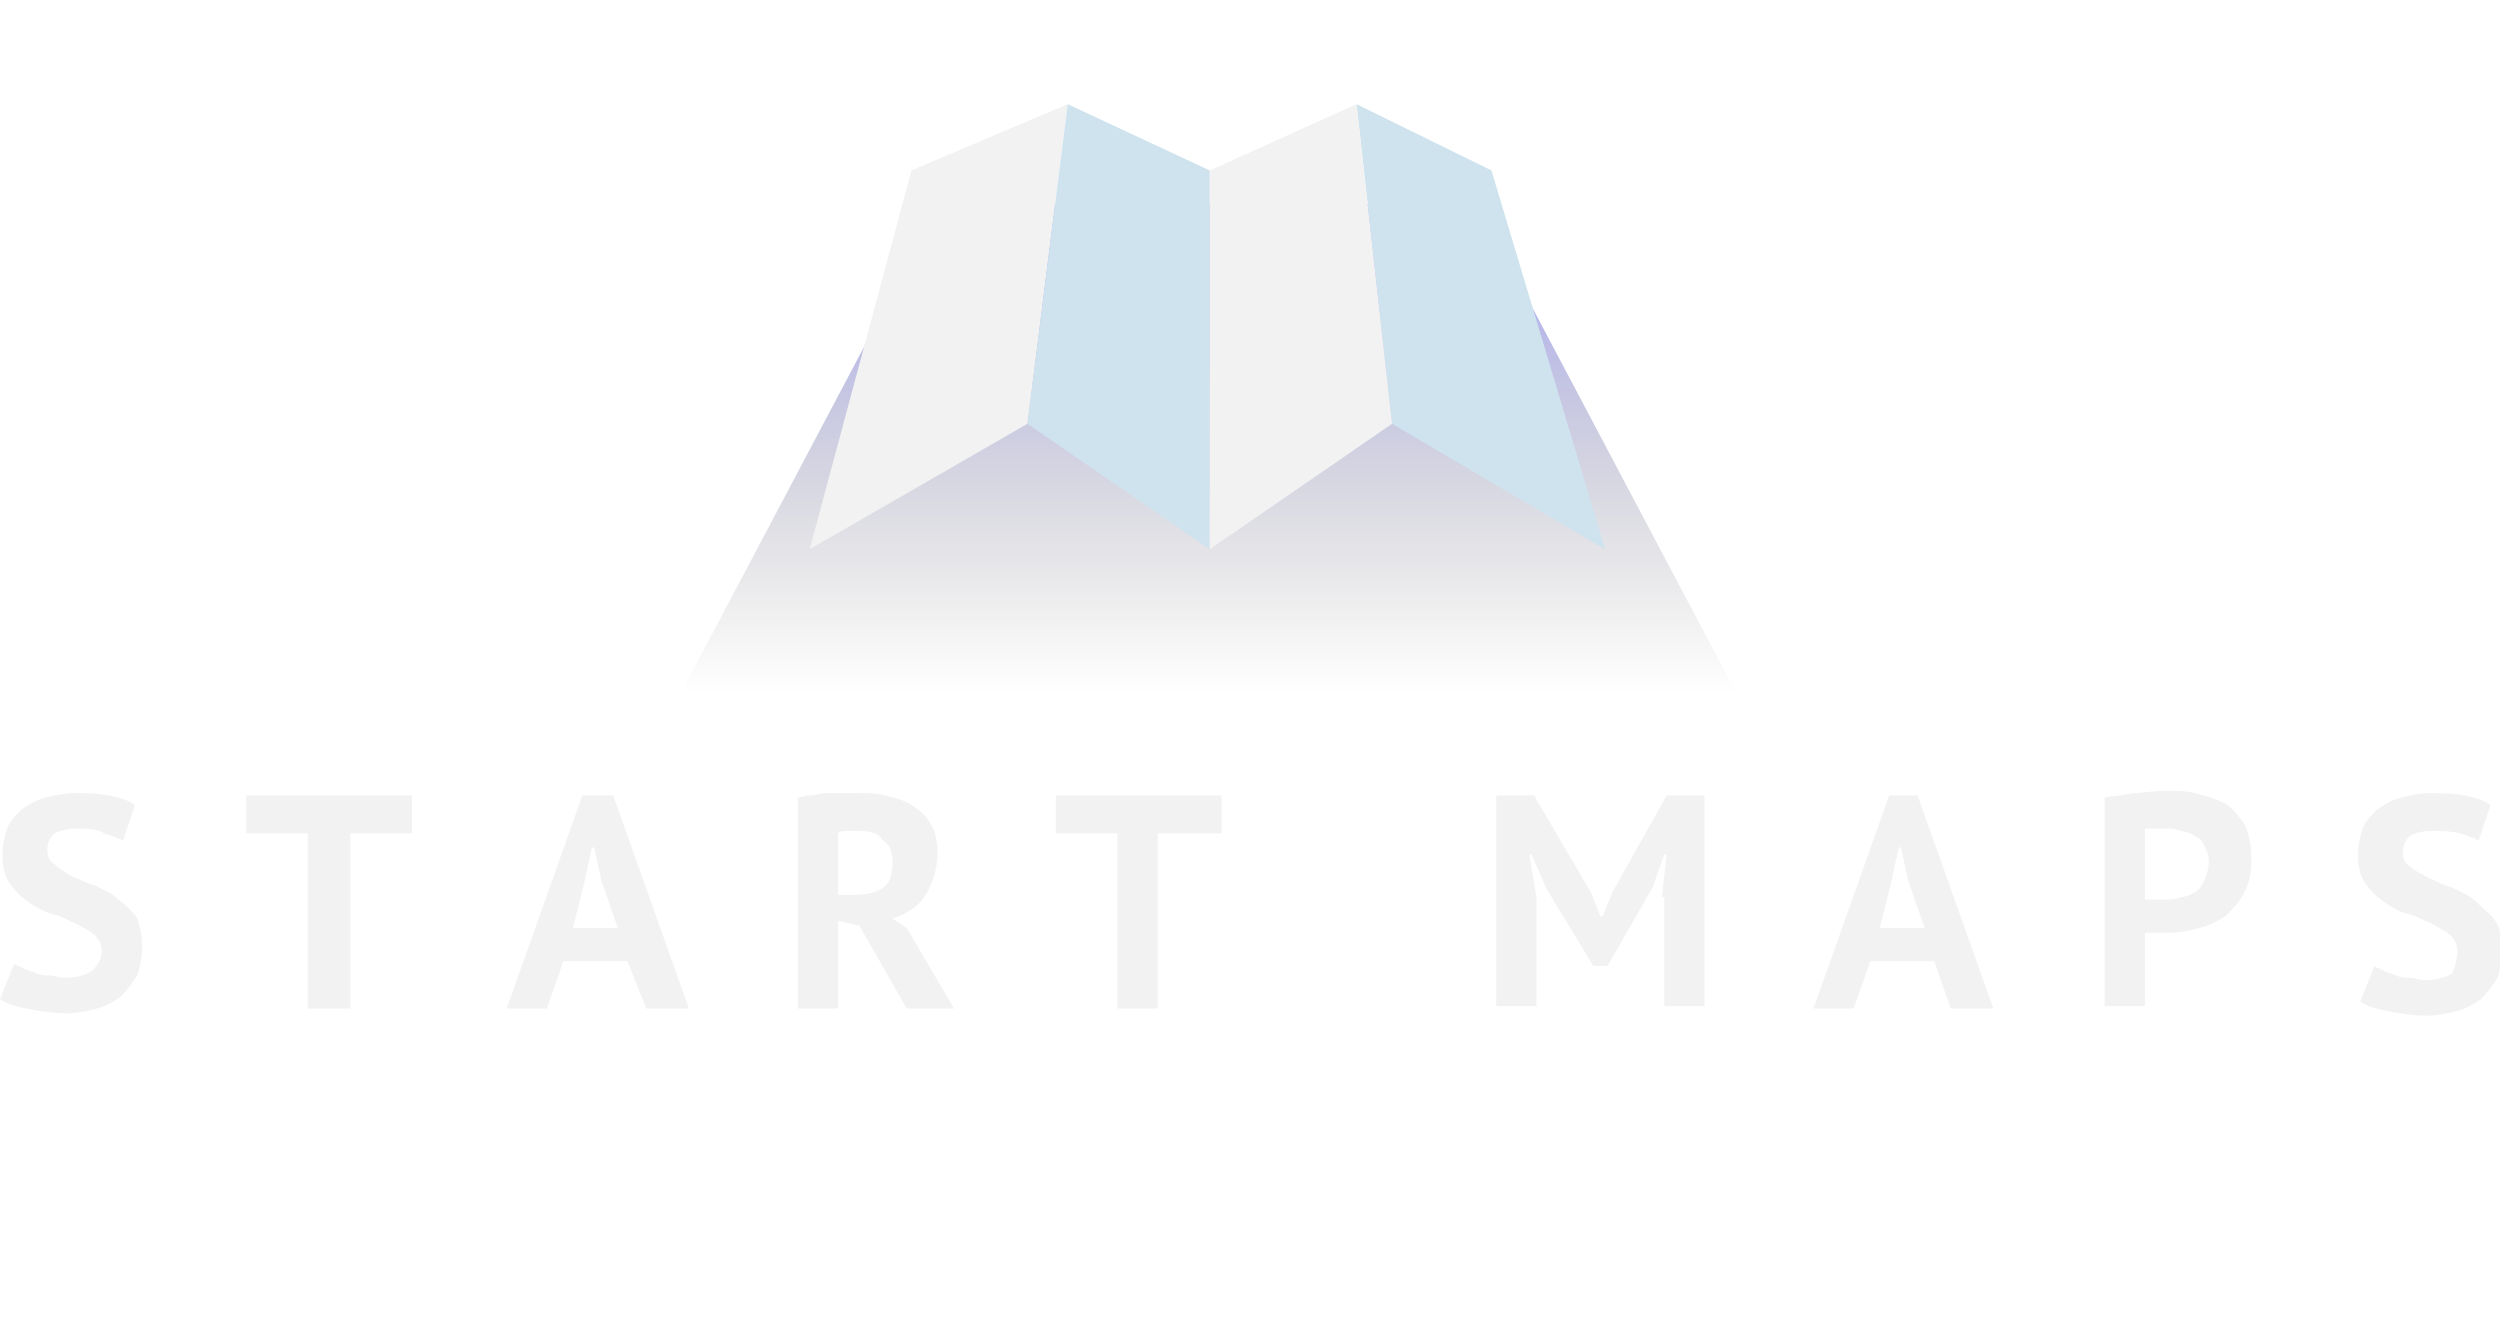
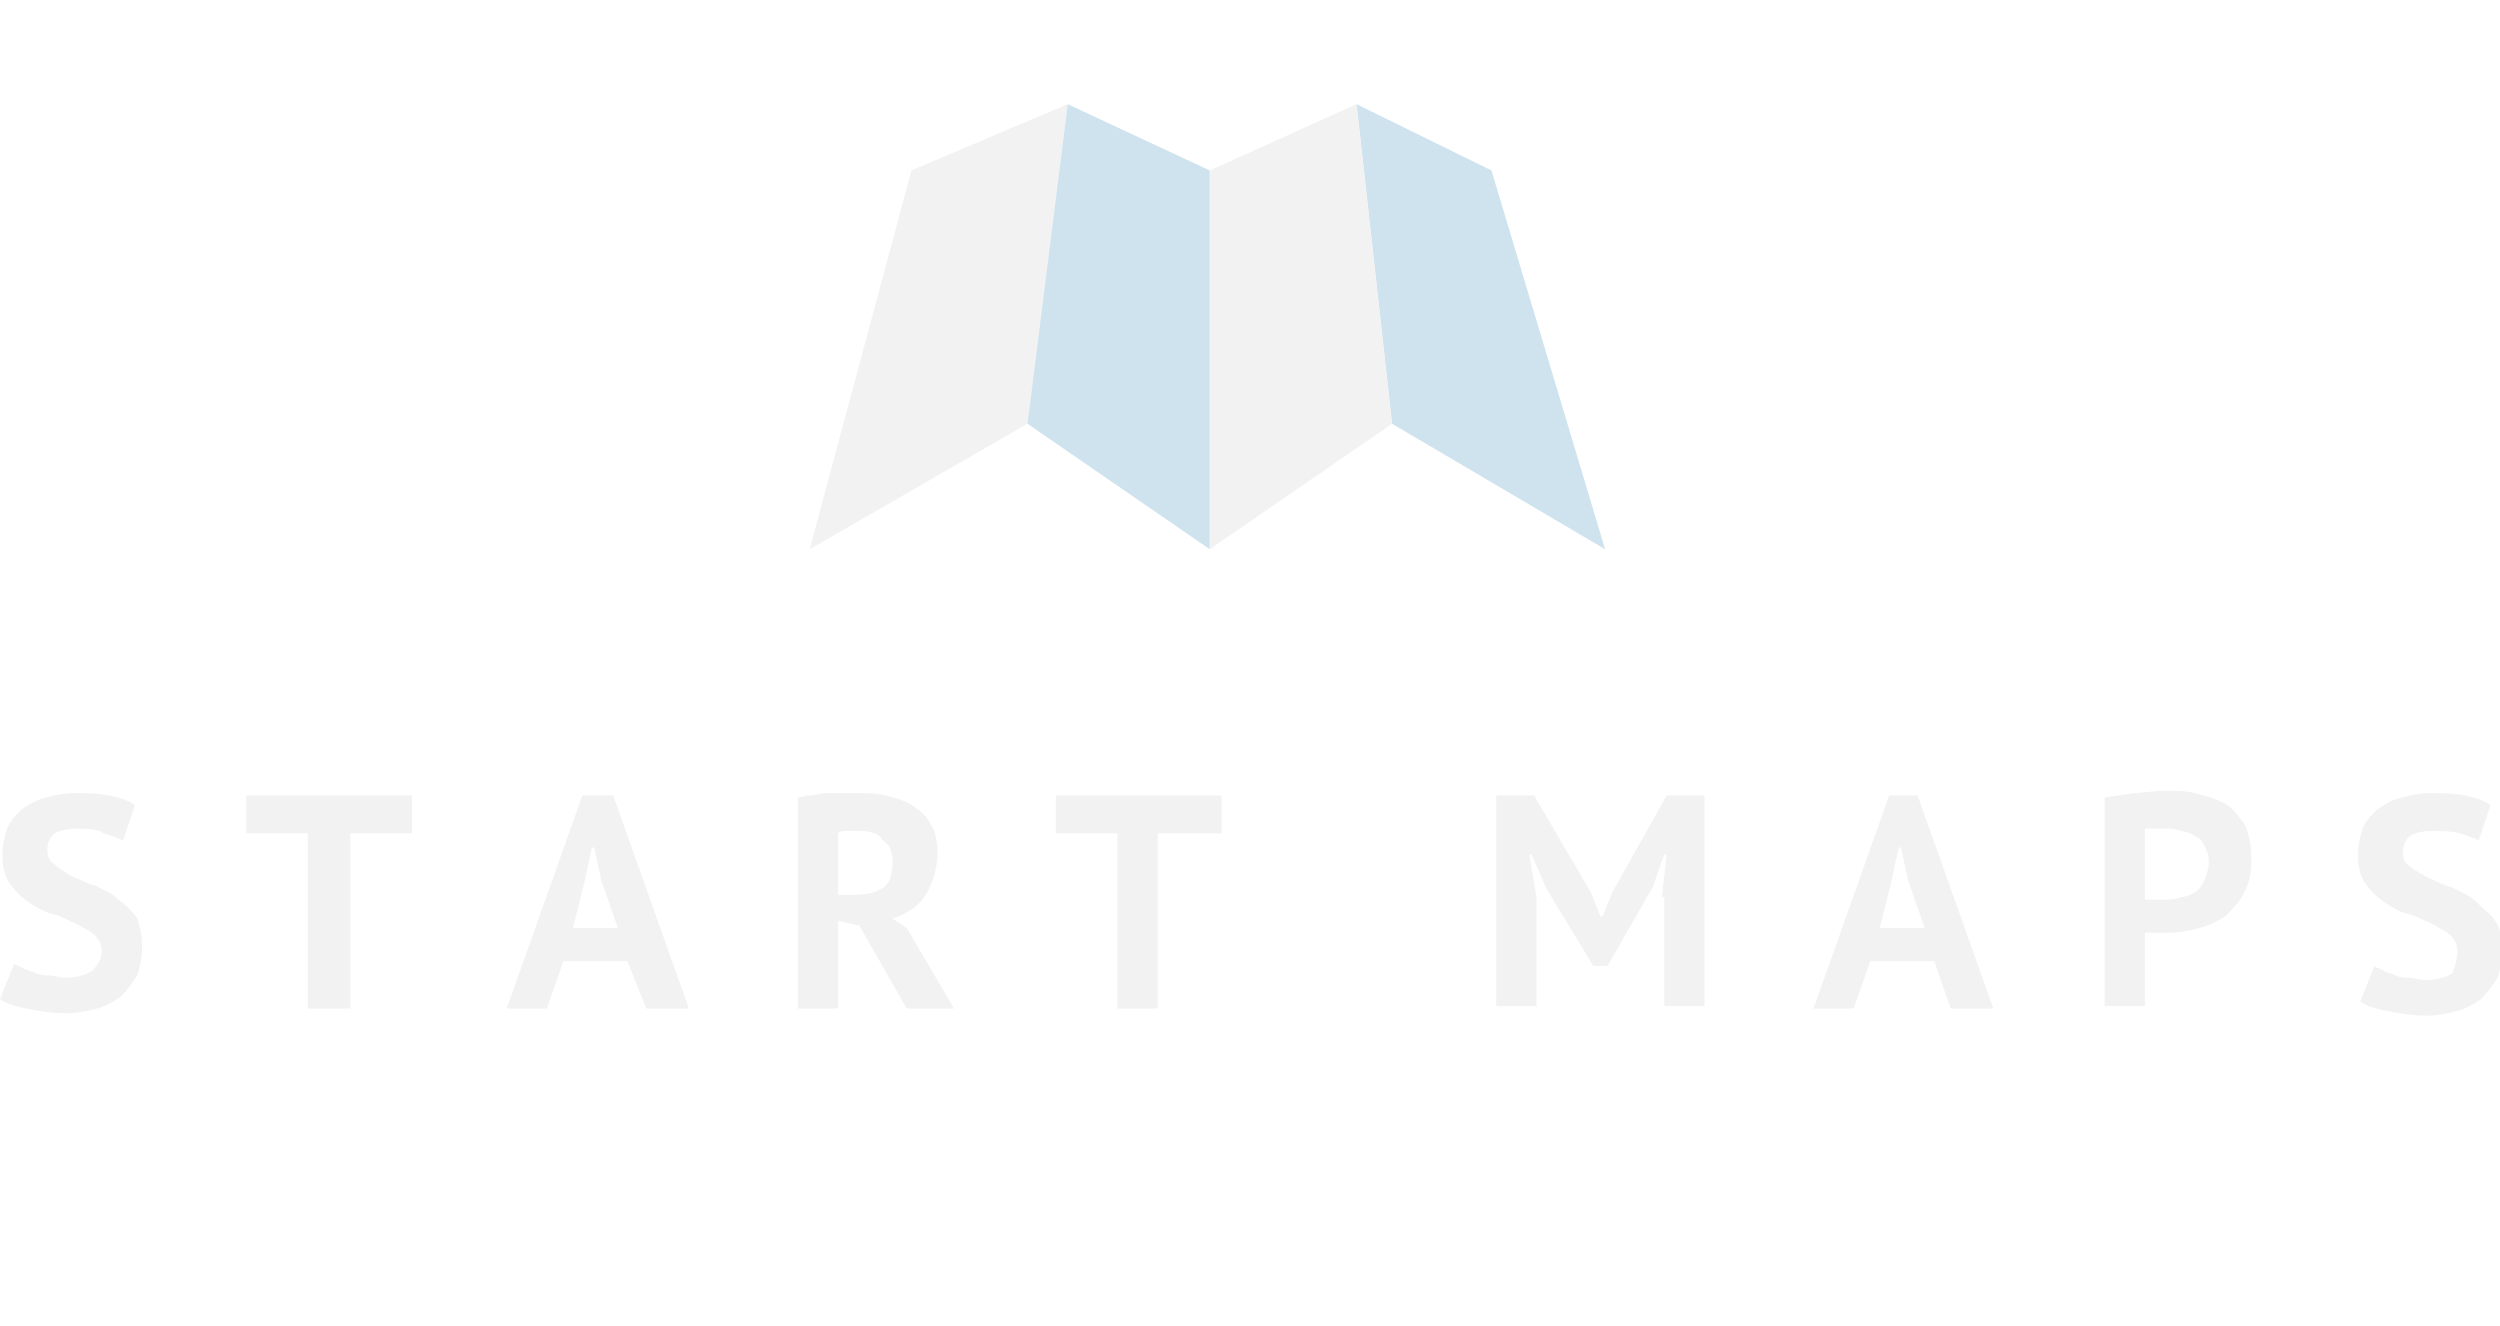
<svg xmlns="http://www.w3.org/2000/svg" version="1.1" id="レイヤー_1" x="0px" y="0px" viewBox="0 0 105.6 56" enable-background="new 0 0 105.6 56" xml:space="preserve">
-   <linearGradient id="SVGID_1_" gradientUnits="userSpaceOnUse" x1="51.067" y1="12.369" x2="51.067" y2="29.327">
-     <stop offset="0" style="stop-color:#0000CC;stop-opacity:0.3" />
-     <stop offset="1.764286e-02" style="stop-color:#0000C6;stop-opacity:0.295" />
-     <stop offset="0.216" style="stop-color:#00008B;stop-opacity:0.235" />
-     <stop offset="0.406" style="stop-color:#000059;stop-opacity:0.178" />
-     <stop offset="0.585" style="stop-color:#000032;stop-opacity:0.125" />
-     <stop offset="0.749" style="stop-color:#000017;stop-opacity:7.545595e-02" />
-     <stop offset="0.892" style="stop-color:#000006;stop-opacity:3.238717e-02" />
-     <stop offset="1" style="stop-color:#000000;stop-opacity:0" />
-   </linearGradient>
-   <polygon fill="url(#SVGID_1_)" points="62.4,8.6 51.1,8.6 51.1,8.6 39.7,8.6 24.3,37.7 51.1,37.7 51.1,37.7 77.8,37.7 " />
  <g>
    <path fill="#F2F2F2" d="M4.3,40.2c0-0.3-0.1-0.5-0.3-0.7c-0.2-0.2-0.5-0.3-0.8-0.5c-0.3-0.1-0.6-0.3-1-0.4c-0.4-0.1-0.7-0.3-1-0.5   s-0.6-0.5-0.8-0.8c-0.2-0.3-0.3-0.7-0.3-1.2c0-0.4,0.1-0.8,0.2-1.1c0.1-0.3,0.4-0.6,0.6-0.8c0.3-0.2,0.6-0.4,1-0.5   c0.4-0.1,0.8-0.2,1.2-0.2c0.5,0,1,0,1.5,0.1c0.5,0.1,0.8,0.2,1.1,0.4l-0.5,1.5c-0.2-0.1-0.5-0.2-0.8-0.3C4.1,35,3.6,35,3.2,35   c-0.4,0-0.7,0.1-0.9,0.2C2.1,35.4,2,35.6,2,35.9c0,0.3,0.1,0.5,0.3,0.6C2.5,36.7,2.7,36.8,3,37c0.3,0.1,0.6,0.3,1,0.4   c0.4,0.2,0.7,0.3,1,0.6c0.3,0.2,0.6,0.5,0.8,0.8C5.9,39.1,6,39.5,6,40c0,0.5-0.1,0.9-0.2,1.2c-0.2,0.3-0.4,0.6-0.7,0.9   c-0.3,0.2-0.6,0.4-1,0.5c-0.4,0.1-0.8,0.2-1.3,0.2c-0.6,0-1.2-0.1-1.7-0.2c-0.5-0.1-0.8-0.2-1.1-0.4l0.6-1.5   c0.1,0.1,0.2,0.1,0.4,0.2c0.1,0.1,0.3,0.1,0.5,0.2c0.2,0.1,0.4,0.1,0.6,0.1c0.2,0,0.4,0.1,0.6,0.1c0.5,0,0.9-0.1,1.2-0.3   C4.1,40.8,4.3,40.5,4.3,40.2z" />
    <path fill="#F2F2F2" d="M17.4,35.2h-2.6v7.4H13v-7.4h-2.6v-1.6h7V35.2z" />
    <path fill="#F2F2F2" d="M26.5,40.6h-2.7l-0.7,2h-1.7l3.2-9h1.3l3.2,9h-1.8L26.5,40.6z M24.2,39.2h1.9l-0.7-2l-0.3-1.4h-0.1   l-0.3,1.4L24.2,39.2z" />
    <path fill="#F2F2F2" d="M33.6,33.7c0.2,0,0.4-0.1,0.6-0.1c0.2,0,0.5-0.1,0.7-0.1c0.2,0,0.4,0,0.7,0c0.2,0,0.4,0,0.6,0   c0.4,0,0.8,0,1.2,0.1c0.4,0.1,0.8,0.2,1.1,0.4c0.3,0.2,0.6,0.4,0.8,0.8c0.2,0.3,0.3,0.7,0.3,1.2c0,0.7-0.2,1.3-0.5,1.8   c-0.3,0.5-0.8,0.8-1.4,1l0.6,0.4l2,3.4h-2l-2-3.5l-0.9-0.2v3.7h-1.7V33.7z M36.3,35.1c-0.2,0-0.4,0-0.5,0c-0.2,0-0.3,0-0.4,0.1v2.6   h0.7c0.5,0,0.9-0.1,1.2-0.3c0.3-0.2,0.4-0.6,0.4-1.1c0-0.4-0.1-0.7-0.4-0.9C37.1,35.2,36.8,35.1,36.3,35.1z" />
    <path fill="#F2F2F2" d="M51.5,35.2h-2.6v7.4h-1.7v-7.4h-2.6v-1.6h7V35.2z" />
    <path fill="#F2F2F2" d="M70.2,37.9l0.2-1.8h-0.1l-0.5,1.4l-1.9,3.3h-0.6l-2-3.3l-0.6-1.4h-0.1l0.3,1.8v4.6h-1.7v-8.9h1.6l2.4,4.1   l0.4,1h0.1l0.4-1l2.3-4.1h1.6v8.9h-1.7V37.9z" />
    <path fill="#F2F2F2" d="M81.7,40.6H79l-0.7,2h-1.7l3.2-9H81l3.2,9h-1.8L81.7,40.6z M79.4,39.2h1.9l-0.7-2l-0.3-1.4h-0.1l-0.3,1.4   L79.4,39.2z" />
    <path fill="#F2F2F2" d="M88.9,33.7c0.4-0.1,0.8-0.1,1.2-0.2c0.4,0,0.9-0.1,1.3-0.1c0.4,0,0.9,0,1.3,0.1c0.4,0.1,0.8,0.2,1.2,0.4   c0.4,0.2,0.6,0.5,0.9,0.9c0.2,0.4,0.3,0.9,0.3,1.5c0,0.6-0.1,1-0.3,1.4c-0.2,0.4-0.5,0.7-0.8,1c-0.3,0.2-0.7,0.4-1.1,0.5   c-0.4,0.1-0.8,0.2-1.3,0.2c0,0-0.1,0-0.2,0s-0.2,0-0.3,0c-0.1,0-0.2,0-0.3,0c-0.1,0-0.2,0-0.2,0v3.1h-1.7V33.7z M91.5,35   c-0.2,0-0.3,0-0.5,0c-0.2,0-0.3,0-0.4,0V38c0,0,0.1,0,0.2,0c0.1,0,0.1,0,0.2,0c0.1,0,0.2,0,0.2,0c0.1,0,0.1,0,0.2,0   c0.2,0,0.5,0,0.7-0.1c0.2,0,0.4-0.1,0.6-0.2c0.2-0.1,0.3-0.3,0.4-0.5c0.1-0.2,0.2-0.5,0.2-0.8c0-0.3-0.1-0.5-0.2-0.7   c-0.1-0.2-0.2-0.3-0.4-0.4c-0.2-0.1-0.4-0.2-0.6-0.2C91.9,35,91.7,35,91.5,35z" />
    <path fill="#F2F2F2" d="M103.8,40.2c0-0.3-0.1-0.5-0.3-0.7c-0.2-0.2-0.5-0.3-0.8-0.5c-0.3-0.1-0.6-0.3-1-0.4   c-0.4-0.1-0.7-0.3-1-0.5s-0.6-0.5-0.8-0.8c-0.2-0.3-0.3-0.7-0.3-1.2c0-0.4,0.1-0.8,0.2-1.1c0.1-0.3,0.4-0.6,0.6-0.8   c0.3-0.2,0.6-0.4,1-0.5c0.4-0.1,0.8-0.2,1.2-0.2c0.5,0,1,0,1.5,0.1c0.5,0.1,0.8,0.2,1.1,0.4l-0.5,1.5c-0.2-0.1-0.5-0.2-0.8-0.3   c-0.4-0.1-0.8-0.1-1.2-0.1c-0.4,0-0.7,0.1-0.9,0.2c-0.2,0.2-0.3,0.4-0.3,0.7c0,0.3,0.1,0.5,0.3,0.6c0.2,0.2,0.5,0.3,0.8,0.5   c0.3,0.1,0.6,0.3,1,0.4c0.4,0.2,0.7,0.3,1,0.6s0.6,0.5,0.8,0.8c0.2,0.3,0.3,0.7,0.3,1.2c0,0.5-0.1,0.9-0.2,1.2   c-0.2,0.3-0.4,0.6-0.7,0.9c-0.3,0.2-0.6,0.4-1,0.5c-0.4,0.1-0.8,0.2-1.3,0.2c-0.6,0-1.2-0.1-1.7-0.2c-0.5-0.1-0.8-0.2-1.1-0.4   l0.6-1.5c0.1,0.1,0.2,0.1,0.4,0.2c0.1,0.1,0.3,0.1,0.5,0.2c0.2,0.1,0.4,0.1,0.6,0.1c0.2,0,0.4,0.1,0.6,0.1c0.5,0,0.9-0.1,1.2-0.3   C103.7,40.8,103.8,40.5,103.8,40.2z" />
  </g>
  <g>
    <polygon fill="#F2F2F2" points="43.4,17.9 34.2,23.2 38.5,7.2 45.1,4.4  " />
    <polygon fill="#CFE3EE" points="58.8,17.9 67.8,23.2 63,7.2 57.3,4.4  " />
    <polygon fill="#CFE3EE" points="51.1,23.2 43.4,17.9 45.1,4.4 51.1,7.2  " />
    <polygon fill="#F2F2F2" points="58.8,17.9 51.1,23.2 51.1,7.2 57.3,4.4  " />
  </g>
</svg>
